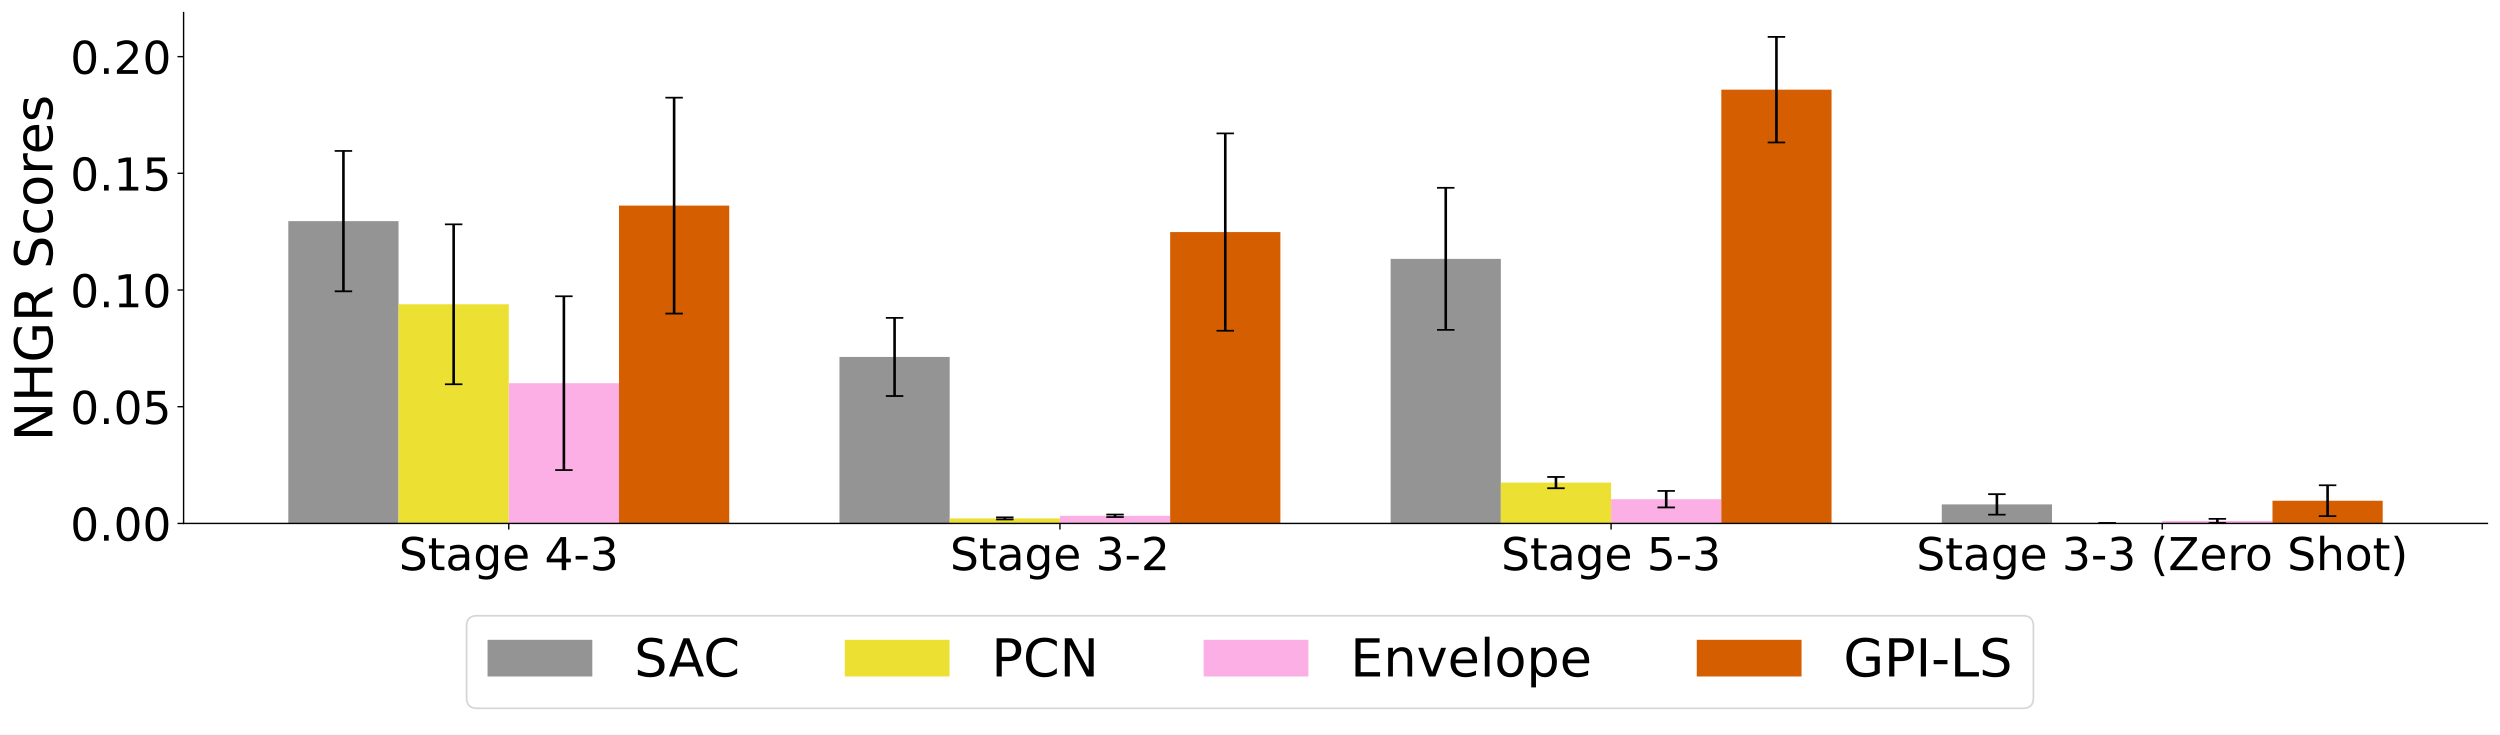
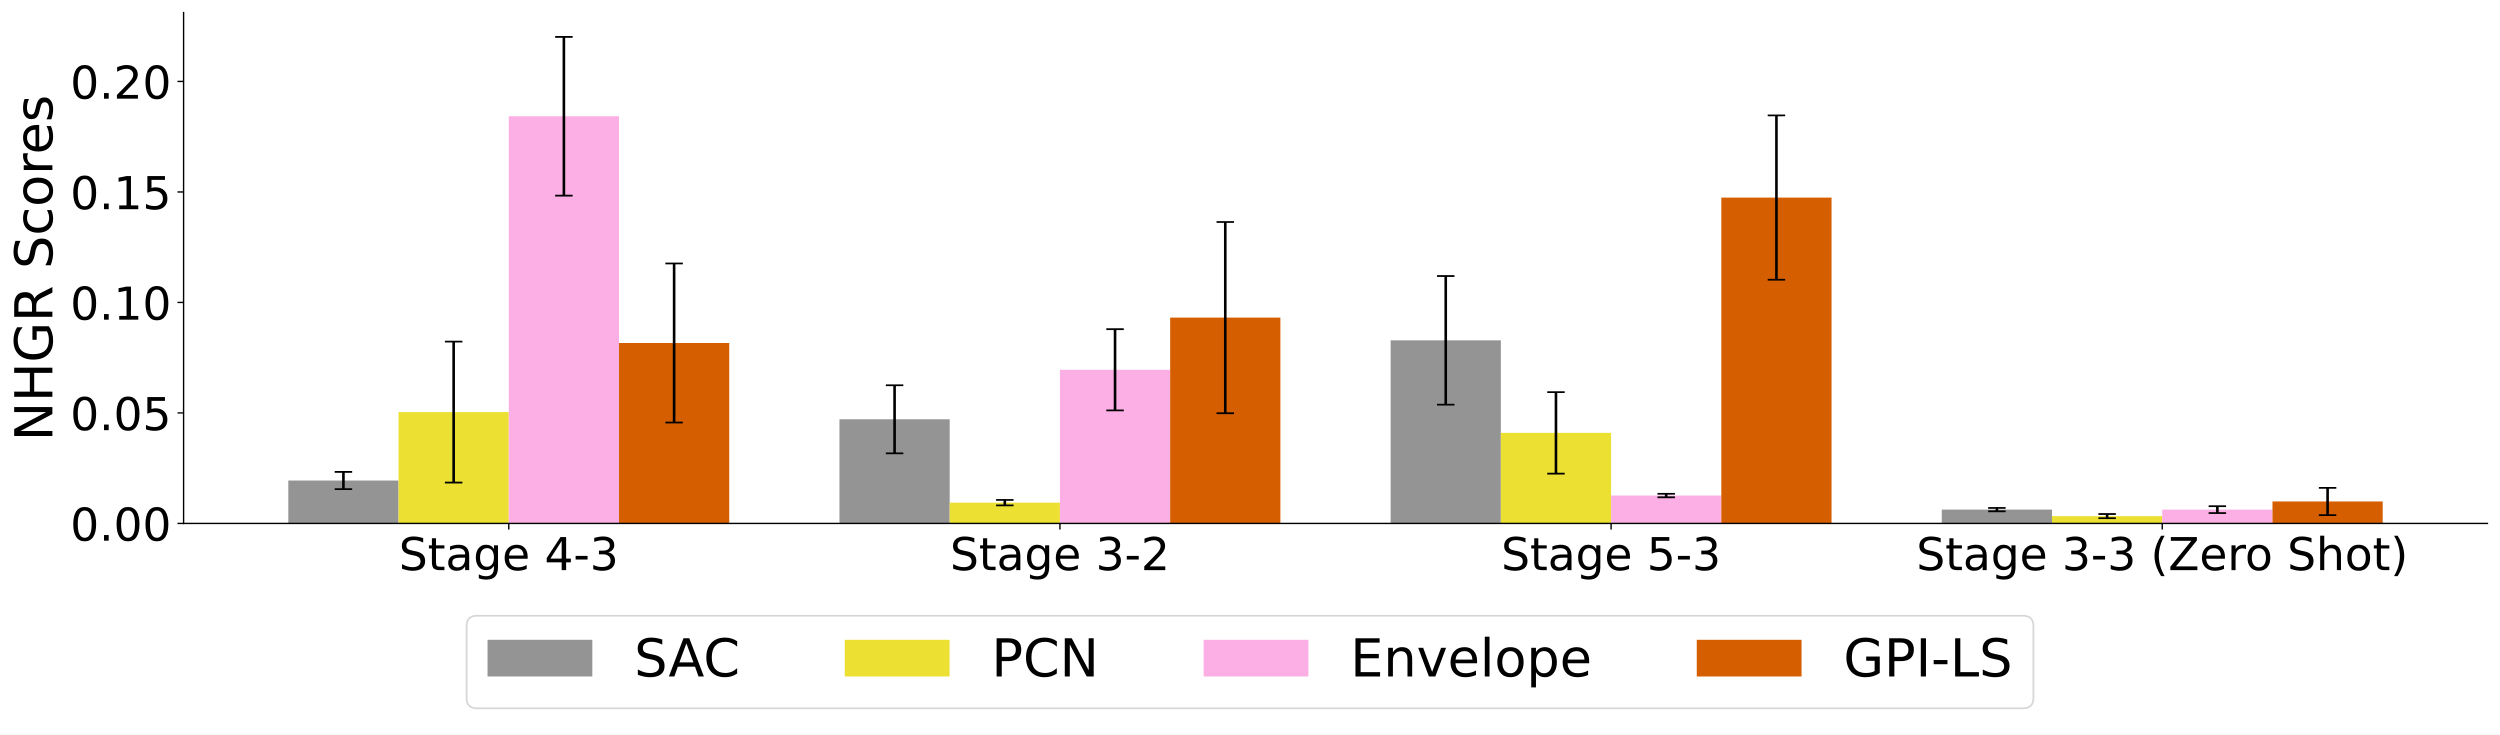
<svg xmlns="http://www.w3.org/2000/svg" xmlns:xlink="http://www.w3.org/1999/xlink" width="1431.525pt" height="420.6pt" viewBox="0 0 1431.525 420.6" version="1.1">
  <defs>
    <style type="text/css">*{stroke-linejoin: round; stroke-linecap: butt}</style>
  </defs>
  <g id="figure_1">
    <g id="patch_1">
      <path d="M 0 420.6  L 1431.525 420.6  L 1431.525 0  L 0 0  z " style="fill: #ffffff" />
    </g>
    <g id="axes_1">
      <g id="patch_2">
        <path d="M 105.125 299.72  L 1424.325 299.72  L 1424.325 7.2  L 105.125 7.2  z " style="fill: #ffffff" />
      </g>
      <g id="patch_3">
-         <path d="M 165.089 299.72  L 228.208 299.72  L 228.208 126.614  L 165.089 126.614  z " clip-path="url(#p5f7c6eed41)" style="fill: #949494" />
+         <path d="M 165.089 299.72  L 228.208 299.72  L 228.208 275.147  L 165.089 275.147  z " clip-path="url(#p929cc4955f)" style="fill: #949494" />
      </g>
      <g id="patch_4">
-         <path d="M 480.687 299.72  L 543.806 299.72  L 543.806 204.396  L 480.687 204.396  z " clip-path="url(#p5f7c6eed41)" style="fill: #949494" />
+         <path d="M 480.687 299.72  L 543.806 299.72  L 543.806 240.092  L 480.687 240.092  z " clip-path="url(#p929cc4955f)" style="fill: #949494" />
      </g>
      <g id="patch_5">
-         <path d="M 796.285 299.72  L 859.404 299.72  L 859.404 148.213  L 796.285 148.213  z " clip-path="url(#p5f7c6eed41)" style="fill: #949494" />
+         <path d="M 796.285 299.72  L 859.404 299.72  L 859.404 194.889  L 796.285 194.889  z " clip-path="url(#p929cc4955f)" style="fill: #949494" />
      </g>
      <g id="patch_6">
-         <path d="M 1111.883 299.72  L 1175.003 299.72  L 1175.003 288.837  L 1111.883 288.837  z " clip-path="url(#p5f7c6eed41)" style="fill: #949494" />
+         <path d="M 1111.883 299.72  L 1175.003 299.72  L 1175.003 291.812  L 1111.883 291.812  z " clip-path="url(#p929cc4955f)" style="fill: #949494" />
      </g>
      <g id="patch_7">
-         <path d="M 228.208 299.72  L 291.328 299.72  L 291.328 174.242  L 228.208 174.242  z " clip-path="url(#p5f7c6eed41)" style="fill: #ece133" />
+         <path d="M 228.208 299.72  L 291.328 299.72  L 291.328 235.969  L 228.208 235.969  z " clip-path="url(#p929cc4955f)" style="fill: #ece133" />
      </g>
      <g id="patch_8">
-         <path d="M 543.806 299.72  L 606.926 299.72  L 606.926 296.828  L 543.806 296.828  z " clip-path="url(#p5f7c6eed41)" style="fill: #ece133" />
+         <path d="M 543.806 299.72  L 606.926 299.72  L 606.926 287.831  L 543.806 287.831  z " clip-path="url(#p929cc4955f)" style="fill: #ece133" />
      </g>
      <g id="patch_9">
-         <path d="M 859.404 299.72  L 922.524 299.72  L 922.524 276.34  L 859.404 276.34  z " clip-path="url(#p5f7c6eed41)" style="fill: #ece133" />
+         <path d="M 859.404 299.72  L 922.524 299.72  L 922.524 247.875  L 859.404 247.875  z " clip-path="url(#p929cc4955f)" style="fill: #ece133" />
      </g>
      <g id="patch_10">
-         <path d="M 1175.003 299.72  L 1238.122 299.72  L 1238.122 299.56  L 1175.003 299.56  z " clip-path="url(#p5f7c6eed41)" style="fill: #ece133" />
+         <path d="M 1175.003 299.72  L 1238.122 299.72  L 1238.122 295.536  L 1175.003 295.536  z " clip-path="url(#p929cc4955f)" style="fill: #ece133" />
      </g>
      <g id="patch_11">
-         <path d="M 291.328 299.72  L 354.447 299.72  L 354.447 219.407  L 291.328 219.407  z " clip-path="url(#p5f7c6eed41)" style="fill: #fbafe4" />
+         <path d="M 291.328 299.72  L 354.447 299.72  L 354.447 66.573  L 291.328 66.573  z " clip-path="url(#p929cc4955f)" style="fill: #fbafe4" />
      </g>
      <g id="patch_12">
-         <path d="M 606.926 299.72  L 670.046 299.72  L 670.046 295.346  L 606.926 295.346  z " clip-path="url(#p5f7c6eed41)" style="fill: #fbafe4" />
+         <path d="M 606.926 299.72  L 670.046 299.72  L 670.046 211.734  L 606.926 211.734  z " clip-path="url(#p929cc4955f)" style="fill: #fbafe4" />
      </g>
      <g id="patch_13">
-         <path d="M 922.524 299.72  L 985.644 299.72  L 985.644 285.838  L 922.524 285.838  z " clip-path="url(#p5f7c6eed41)" style="fill: #fbafe4" />
+         <path d="M 922.524 299.72  L 985.644 299.72  L 985.644 283.76  L 922.524 283.76  z " clip-path="url(#p929cc4955f)" style="fill: #fbafe4" />
      </g>
      <g id="patch_14">
-         <path d="M 1238.122 299.72  L 1301.242 299.72  L 1301.242 298.276  L 1238.122 298.276  z " clip-path="url(#p5f7c6eed41)" style="fill: #fbafe4" />
+         <path d="M 1238.122 299.72  L 1301.242 299.72  L 1301.242 291.815  L 1238.122 291.815  z " clip-path="url(#p929cc4955f)" style="fill: #fbafe4" />
      </g>
      <g id="patch_15">
-         <path d="M 354.447 299.72  L 417.567 299.72  L 417.567 117.735  L 354.447 117.735  z " clip-path="url(#p5f7c6eed41)" style="fill: #d55e00" />
+         <path d="M 354.447 299.72  L 417.567 299.72  L 417.567 196.407  L 354.447 196.407  z " clip-path="url(#p929cc4955f)" style="fill: #d55e00" />
      </g>
      <g id="patch_16">
-         <path d="M 670.046 299.72  L 733.165 299.72  L 733.165 132.883  L 670.046 132.883  z " clip-path="url(#p5f7c6eed41)" style="fill: #d55e00" />
+         <path d="M 670.046 299.72  L 733.165 299.72  L 733.165 181.864  L 670.046 181.864  z " clip-path="url(#p929cc4955f)" style="fill: #d55e00" />
      </g>
      <g id="patch_17">
-         <path d="M 985.644 299.72  L 1048.763 299.72  L 1048.763 51.354  L 985.644 51.354  z " clip-path="url(#p5f7c6eed41)" style="fill: #d55e00" />
+         <path d="M 985.644 299.72  L 1048.763 299.72  L 1048.763 113.135  L 985.644 113.135  z " clip-path="url(#p929cc4955f)" style="fill: #d55e00" />
      </g>
      <g id="patch_18">
-         <path d="M 1301.242 299.72  L 1364.361 299.72  L 1364.361 286.709  L 1301.242 286.709  z " clip-path="url(#p5f7c6eed41)" style="fill: #d55e00" />
+         <path d="M 1301.242 299.72  L 1364.361 299.72  L 1364.361 287.154  L 1301.242 287.154  z " clip-path="url(#p929cc4955f)" style="fill: #d55e00" />
      </g>
      <g id="matplotlib.axis_1">
        <g id="xtick_1">
          <g id="line2d_1">
            <defs>
-               <path id="m9a6d6ac7e2" d="M 0 0  L 0 3.5  " style="stroke: #000000; stroke-width: 0.8" />
+               <path id="m0ec88de0f9" d="M 0 0  L 0 3.5  " style="stroke: #000000; stroke-width: 0.8" />
            </defs>
            <g>
-               <use xlink:href="#m9a6d6ac7e2" x="291.328" y="299.72" style="stroke: #000000; stroke-width: 0.8" />
+               <use xlink:href="#m0ec88de0f9" x="291.328" y="299.72" style="stroke: #000000; stroke-width: 0.8" />
            </g>
          </g>
          <g id="text_1">
            <g transform="translate(228.3957 326.4759) scale(0.26 -0.26)">
              <defs>
                <path id="DejaVuSans-53" d="M 3425 4513  L 3425 3897  Q 3066 4069 2747 4153  Q 2428 4238 2131 4238  Q 1616 4238 1336 4038  Q 1056 3838 1056 3469  Q 1056 3159 1242 3001  Q 1428 2844 1947 2747  L 2328 2669  Q 3034 2534 3370 2195  Q 3706 1856 3706 1288  Q 3706 609 3251 259  Q 2797 -91 1919 -91  Q 1588 -91 1214 -16  Q 841 59 441 206  L 441 856  Q 825 641 1194 531  Q 1563 422 1919 422  Q 2459 422 2753 634  Q 3047 847 3047 1241  Q 3047 1584 2836 1778  Q 2625 1972 2144 2069  L 1759 2144  Q 1053 2284 737 2584  Q 422 2884 422 3419  Q 422 4038 858 4394  Q 1294 4750 2059 4750  Q 2388 4750 2728 4690  Q 3069 4631 3425 4513  z " transform="scale(0.015625)" />
                <path id="DejaVuSans-74" d="M 1172 4494  L 1172 3500  L 2356 3500  L 2356 3053  L 1172 3053  L 1172 1153  Q 1172 725 1289 603  Q 1406 481 1766 481  L 2356 481  L 2356 0  L 1766 0  Q 1100 0 847 248  Q 594 497 594 1153  L 594 3053  L 172 3053  L 172 3500  L 594 3500  L 594 4494  L 1172 4494  z " transform="scale(0.015625)" />
                <path id="DejaVuSans-61" d="M 2194 1759  Q 1497 1759 1228 1600  Q 959 1441 959 1056  Q 959 750 1161 570  Q 1363 391 1709 391  Q 2188 391 2477 730  Q 2766 1069 2766 1631  L 2766 1759  L 2194 1759  z M 3341 1997  L 3341 0  L 2766 0  L 2766 531  Q 2569 213 2275 61  Q 1981 -91 1556 -91  Q 1019 -91 701 211  Q 384 513 384 1019  Q 384 1609 779 1909  Q 1175 2209 1959 2209  L 2766 2209  L 2766 2266  Q 2766 2663 2505 2880  Q 2244 3097 1772 3097  Q 1472 3097 1187 3025  Q 903 2953 641 2809  L 641 3341  Q 956 3463 1253 3523  Q 1550 3584 1831 3584  Q 2591 3584 2966 3190  Q 3341 2797 3341 1997  z " transform="scale(0.015625)" />
                <path id="DejaVuSans-67" d="M 2906 1791  Q 2906 2416 2648 2759  Q 2391 3103 1925 3103  Q 1463 3103 1205 2759  Q 947 2416 947 1791  Q 947 1169 1205 825  Q 1463 481 1925 481  Q 2391 481 2648 825  Q 2906 1169 2906 1791  z M 3481 434  Q 3481 -459 3084 -895  Q 2688 -1331 1869 -1331  Q 1566 -1331 1297 -1286  Q 1028 -1241 775 -1147  L 775 -588  Q 1028 -725 1275 -790  Q 1522 -856 1778 -856  Q 2344 -856 2625 -561  Q 2906 -266 2906 331  L 2906 616  Q 2728 306 2450 153  Q 2172 0 1784 0  Q 1141 0 747 490  Q 353 981 353 1791  Q 353 2603 747 3093  Q 1141 3584 1784 3584  Q 2172 3584 2450 3431  Q 2728 3278 2906 2969  L 2906 3500  L 3481 3500  L 3481 434  z " transform="scale(0.015625)" />
                <path id="DejaVuSans-65" d="M 3597 1894  L 3597 1613  L 953 1613  Q 991 1019 1311 708  Q 1631 397 2203 397  Q 2534 397 2845 478  Q 3156 559 3463 722  L 3463 178  Q 3153 47 2828 -22  Q 2503 -91 2169 -91  Q 1331 -91 842 396  Q 353 884 353 1716  Q 353 2575 817 3079  Q 1281 3584 2069 3584  Q 2775 3584 3186 3129  Q 3597 2675 3597 1894  z M 3022 2063  Q 3016 2534 2758 2815  Q 2500 3097 2075 3097  Q 1594 3097 1305 2825  Q 1016 2553 972 2059  L 3022 2063  z " transform="scale(0.015625)" />
                <path id="DejaVuSans-20" transform="scale(0.015625)" />
                <path id="DejaVuSans-34" d="M 2419 4116  L 825 1625  L 2419 1625  L 2419 4116  z M 2253 4666  L 3047 4666  L 3047 1625  L 3713 1625  L 3713 1100  L 3047 1100  L 3047 0  L 2419 0  L 2419 1100  L 313 1100  L 313 1709  L 2253 4666  z " transform="scale(0.015625)" />
                <path id="DejaVuSans-2d" d="M 313 2009  L 1997 2009  L 1997 1497  L 313 1497  L 313 2009  z " transform="scale(0.015625)" />
                <path id="DejaVuSans-33" d="M 2597 2516  Q 3050 2419 3304 2112  Q 3559 1806 3559 1356  Q 3559 666 3084 287  Q 2609 -91 1734 -91  Q 1441 -91 1130 -33  Q 819 25 488 141  L 488 750  Q 750 597 1062 519  Q 1375 441 1716 441  Q 2309 441 2620 675  Q 2931 909 2931 1356  Q 2931 1769 2642 2001  Q 2353 2234 1838 2234  L 1294 2234  L 1294 2753  L 1863 2753  Q 2328 2753 2575 2939  Q 2822 3125 2822 3475  Q 2822 3834 2567 4026  Q 2313 4219 1838 4219  Q 1578 4219 1281 4162  Q 984 4106 628 3988  L 628 4550  Q 988 4650 1302 4700  Q 1616 4750 1894 4750  Q 2613 4750 3031 4423  Q 3450 4097 3450 3541  Q 3450 3153 3228 2886  Q 3006 2619 2597 2516  z " transform="scale(0.015625)" />
              </defs>
              <use xlink:href="#DejaVuSans-53" />
              <use xlink:href="#DejaVuSans-74" x="63.477" />
              <use xlink:href="#DejaVuSans-61" x="102.686" />
              <use xlink:href="#DejaVuSans-67" x="163.965" />
              <use xlink:href="#DejaVuSans-65" x="227.441" />
              <use xlink:href="#DejaVuSans-20" x="288.965" />
              <use xlink:href="#DejaVuSans-34" x="320.752" />
              <use xlink:href="#DejaVuSans-2d" x="384.375" />
              <use xlink:href="#DejaVuSans-33" x="420.459" />
            </g>
          </g>
        </g>
        <g id="xtick_2">
          <g id="line2d_2">
            <g>
-               <use xlink:href="#m9a6d6ac7e2" x="606.926" y="299.72" style="stroke: #000000; stroke-width: 0.8" />
+               <use xlink:href="#m0ec88de0f9" x="606.926" y="299.72" style="stroke: #000000; stroke-width: 0.8" />
            </g>
          </g>
          <g id="text_2">
            <g transform="translate(543.9938 326.4759) scale(0.26 -0.26)">
              <defs>
                <path id="DejaVuSans-32" d="M 1228 531  L 3431 531  L 3431 0  L 469 0  L 469 531  Q 828 903 1448 1529  Q 2069 2156 2228 2338  Q 2531 2678 2651 2914  Q 2772 3150 2772 3378  Q 2772 3750 2511 3984  Q 2250 4219 1831 4219  Q 1534 4219 1204 4116  Q 875 4013 500 3803  L 500 4441  Q 881 4594 1212 4672  Q 1544 4750 1819 4750  Q 2544 4750 2975 4387  Q 3406 4025 3406 3419  Q 3406 3131 3298 2873  Q 3191 2616 2906 2266  Q 2828 2175 2409 1742  Q 1991 1309 1228 531  z " transform="scale(0.015625)" />
              </defs>
              <use xlink:href="#DejaVuSans-53" />
              <use xlink:href="#DejaVuSans-74" x="63.477" />
              <use xlink:href="#DejaVuSans-61" x="102.686" />
              <use xlink:href="#DejaVuSans-67" x="163.965" />
              <use xlink:href="#DejaVuSans-65" x="227.441" />
              <use xlink:href="#DejaVuSans-20" x="288.965" />
              <use xlink:href="#DejaVuSans-33" x="320.752" />
              <use xlink:href="#DejaVuSans-2d" x="384.375" />
              <use xlink:href="#DejaVuSans-32" x="420.459" />
            </g>
          </g>
        </g>
        <g id="xtick_3">
          <g id="line2d_3">
            <g>
-               <use xlink:href="#m9a6d6ac7e2" x="922.524" y="299.72" style="stroke: #000000; stroke-width: 0.8" />
+               <use xlink:href="#m0ec88de0f9" x="922.524" y="299.72" style="stroke: #000000; stroke-width: 0.8" />
            </g>
          </g>
          <g id="text_3">
            <g transform="translate(859.5919 326.4759) scale(0.26 -0.26)">
              <defs>
                <path id="DejaVuSans-35" d="M 691 4666  L 3169 4666  L 3169 4134  L 1269 4134  L 1269 2991  Q 1406 3038 1543 3061  Q 1681 3084 1819 3084  Q 2600 3084 3056 2656  Q 3513 2228 3513 1497  Q 3513 744 3044 326  Q 2575 -91 1722 -91  Q 1428 -91 1123 -41  Q 819 9 494 109  L 494 744  Q 775 591 1075 516  Q 1375 441 1709 441  Q 2250 441 2565 725  Q 2881 1009 2881 1497  Q 2881 1984 2565 2268  Q 2250 2553 1709 2553  Q 1456 2553 1204 2497  Q 953 2441 691 2322  L 691 4666  z " transform="scale(0.015625)" />
              </defs>
              <use xlink:href="#DejaVuSans-53" />
              <use xlink:href="#DejaVuSans-74" x="63.477" />
              <use xlink:href="#DejaVuSans-61" x="102.686" />
              <use xlink:href="#DejaVuSans-67" x="163.965" />
              <use xlink:href="#DejaVuSans-65" x="227.441" />
              <use xlink:href="#DejaVuSans-20" x="288.965" />
              <use xlink:href="#DejaVuSans-35" x="320.752" />
              <use xlink:href="#DejaVuSans-2d" x="384.375" />
              <use xlink:href="#DejaVuSans-33" x="420.459" />
            </g>
          </g>
        </g>
        <g id="xtick_4">
          <g id="line2d_4">
            <g>
-               <use xlink:href="#m9a6d6ac7e2" x="1238.122" y="299.72" style="stroke: #000000; stroke-width: 0.8" />
+               <use xlink:href="#m0ec88de0f9" x="1238.122" y="299.72" style="stroke: #000000; stroke-width: 0.8" />
            </g>
          </g>
          <g id="text_4">
            <g transform="translate(1097.33 326.4759) scale(0.26 -0.26)">
              <defs>
                <path id="DejaVuSans-28" d="M 1984 4856  Q 1566 4138 1362 3434  Q 1159 2731 1159 2009  Q 1159 1288 1364 580  Q 1569 -128 1984 -844  L 1484 -844  Q 1016 -109 783 600  Q 550 1309 550 2009  Q 550 2706 781 3412  Q 1013 4119 1484 4856  L 1984 4856  z " transform="scale(0.015625)" />
                <path id="DejaVuSans-5a" d="M 359 4666  L 4025 4666  L 4025 4184  L 1075 531  L 4097 531  L 4097 0  L 288 0  L 288 481  L 3238 4134  L 359 4134  L 359 4666  z " transform="scale(0.015625)" />
                <path id="DejaVuSans-72" d="M 2631 2963  Q 2534 3019 2420 3045  Q 2306 3072 2169 3072  Q 1681 3072 1420 2755  Q 1159 2438 1159 1844  L 1159 0  L 581 0  L 581 3500  L 1159 3500  L 1159 2956  Q 1341 3275 1631 3429  Q 1922 3584 2338 3584  Q 2397 3584 2469 3576  Q 2541 3569 2628 3553  L 2631 2963  z " transform="scale(0.015625)" />
                <path id="DejaVuSans-6f" d="M 1959 3097  Q 1497 3097 1228 2736  Q 959 2375 959 1747  Q 959 1119 1226 758  Q 1494 397 1959 397  Q 2419 397 2687 759  Q 2956 1122 2956 1747  Q 2956 2369 2687 2733  Q 2419 3097 1959 3097  z M 1959 3584  Q 2709 3584 3137 3096  Q 3566 2609 3566 1747  Q 3566 888 3137 398  Q 2709 -91 1959 -91  Q 1206 -91 779 398  Q 353 888 353 1747  Q 353 2609 779 3096  Q 1206 3584 1959 3584  z " transform="scale(0.015625)" />
                <path id="DejaVuSans-68" d="M 3513 2113  L 3513 0  L 2938 0  L 2938 2094  Q 2938 2591 2744 2837  Q 2550 3084 2163 3084  Q 1697 3084 1428 2787  Q 1159 2491 1159 1978  L 1159 0  L 581 0  L 581 4863  L 1159 4863  L 1159 2956  Q 1366 3272 1645 3428  Q 1925 3584 2291 3584  Q 2894 3584 3203 3211  Q 3513 2838 3513 2113  z " transform="scale(0.015625)" />
                <path id="DejaVuSans-29" d="M 513 4856  L 1013 4856  Q 1481 4119 1714 3412  Q 1947 2706 1947 2009  Q 1947 1309 1714 600  Q 1481 -109 1013 -844  L 513 -844  Q 928 -128 1133 580  Q 1338 1288 1338 2009  Q 1338 2731 1133 3434  Q 928 4138 513 4856  z " transform="scale(0.015625)" />
              </defs>
              <use xlink:href="#DejaVuSans-53" />
              <use xlink:href="#DejaVuSans-74" x="63.477" />
              <use xlink:href="#DejaVuSans-61" x="102.686" />
              <use xlink:href="#DejaVuSans-67" x="163.965" />
              <use xlink:href="#DejaVuSans-65" x="227.441" />
              <use xlink:href="#DejaVuSans-20" x="288.965" />
              <use xlink:href="#DejaVuSans-33" x="320.752" />
              <use xlink:href="#DejaVuSans-2d" x="384.375" />
              <use xlink:href="#DejaVuSans-33" x="420.459" />
              <use xlink:href="#DejaVuSans-20" x="484.082" />
              <use xlink:href="#DejaVuSans-28" x="515.869" />
              <use xlink:href="#DejaVuSans-5a" x="554.883" />
              <use xlink:href="#DejaVuSans-65" x="623.389" />
              <use xlink:href="#DejaVuSans-72" x="684.912" />
              <use xlink:href="#DejaVuSans-6f" x="723.775" />
              <use xlink:href="#DejaVuSans-20" x="784.957" />
              <use xlink:href="#DejaVuSans-53" x="816.744" />
              <use xlink:href="#DejaVuSans-68" x="880.221" />
              <use xlink:href="#DejaVuSans-6f" x="943.6" />
              <use xlink:href="#DejaVuSans-74" x="1004.781" />
              <use xlink:href="#DejaVuSans-29" x="1043.99" />
            </g>
          </g>
        </g>
      </g>
      <g id="matplotlib.axis_2">
        <g id="ytick_1">
          <g id="line2d_5">
            <defs>
-               <path id="me9403abe70" d="M 0 0  L -3.5 0  " style="stroke: #000000; stroke-width: 0.8" />
+               <path id="mb60df1a9ef" d="M 0 0  L -3.5 0  " style="stroke: #000000; stroke-width: 0.8" />
            </defs>
            <g>
-               <use xlink:href="#me9403abe70" x="105.125" y="299.72" style="stroke: #000000; stroke-width: 0.8" />
+               <use xlink:href="#mb60df1a9ef" x="105.125" y="299.72" style="stroke: #000000; stroke-width: 0.8" />
            </g>
          </g>
          <g id="text_5">
            <g transform="translate(40.23438 309.598) scale(0.26 -0.26)">
              <defs>
                <path id="DejaVuSans-30" d="M 2034 4250  Q 1547 4250 1301 3770  Q 1056 3291 1056 2328  Q 1056 1369 1301 889  Q 1547 409 2034 409  Q 2525 409 2770 889  Q 3016 1369 3016 2328  Q 3016 3291 2770 3770  Q 2525 4250 2034 4250  z M 2034 4750  Q 2819 4750 3233 4129  Q 3647 3509 3647 2328  Q 3647 1150 3233 529  Q 2819 -91 2034 -91  Q 1250 -91 836 529  Q 422 1150 422 2328  Q 422 3509 836 4129  Q 1250 4750 2034 4750  z " transform="scale(0.015625)" />
                <path id="DejaVuSans-2e" d="M 684 794  L 1344 794  L 1344 0  L 684 0  L 684 794  z " transform="scale(0.015625)" />
              </defs>
              <use xlink:href="#DejaVuSans-30" />
              <use xlink:href="#DejaVuSans-2e" x="63.623" />
              <use xlink:href="#DejaVuSans-30" x="95.41" />
              <use xlink:href="#DejaVuSans-30" x="159.033" />
            </g>
          </g>
        </g>
        <g id="ytick_2">
          <g id="line2d_6">
            <g>
-               <use xlink:href="#me9403abe70" x="105.125" y="232.894" style="stroke: #000000; stroke-width: 0.8" />
+               <use xlink:href="#mb60df1a9ef" x="105.125" y="236.449" style="stroke: #000000; stroke-width: 0.8" />
            </g>
          </g>
          <g id="text_6">
-             <g transform="translate(40.23438 242.7723) scale(0.26 -0.26)">
+             <g transform="translate(40.23438 246.3274) scale(0.26 -0.26)">
              <use xlink:href="#DejaVuSans-30" />
              <use xlink:href="#DejaVuSans-2e" x="63.623" />
              <use xlink:href="#DejaVuSans-30" x="95.41" />
              <use xlink:href="#DejaVuSans-35" x="159.033" />
            </g>
          </g>
        </g>
        <g id="ytick_3">
          <g id="line2d_7">
            <g>
-               <use xlink:href="#me9403abe70" x="105.125" y="166.069" style="stroke: #000000; stroke-width: 0.8" />
+               <use xlink:href="#mb60df1a9ef" x="105.125" y="173.179" style="stroke: #000000; stroke-width: 0.8" />
            </g>
          </g>
          <g id="text_7">
-             <g transform="translate(40.23438 175.9465) scale(0.26 -0.26)">
+             <g transform="translate(40.23438 183.0569) scale(0.26 -0.26)">
              <defs>
                <path id="DejaVuSans-31" d="M 794 531  L 1825 531  L 1825 4091  L 703 3866  L 703 4441  L 1819 4666  L 2450 4666  L 2450 531  L 3481 531  L 3481 0  L 794 0  L 794 531  z " transform="scale(0.015625)" />
              </defs>
              <use xlink:href="#DejaVuSans-30" />
              <use xlink:href="#DejaVuSans-2e" x="63.623" />
              <use xlink:href="#DejaVuSans-31" x="95.41" />
              <use xlink:href="#DejaVuSans-30" x="159.033" />
            </g>
          </g>
        </g>
        <g id="ytick_4">
          <g id="line2d_8">
            <g>
-               <use xlink:href="#me9403abe70" x="105.125" y="99.243" style="stroke: #000000; stroke-width: 0.8" />
+               <use xlink:href="#mb60df1a9ef" x="105.125" y="109.908" style="stroke: #000000; stroke-width: 0.8" />
            </g>
          </g>
          <g id="text_8">
-             <g transform="translate(40.23438 109.1208) scale(0.26 -0.26)">
+             <g transform="translate(40.23438 119.7864) scale(0.26 -0.26)">
              <use xlink:href="#DejaVuSans-30" />
              <use xlink:href="#DejaVuSans-2e" x="63.623" />
              <use xlink:href="#DejaVuSans-31" x="95.41" />
              <use xlink:href="#DejaVuSans-35" x="159.033" />
            </g>
          </g>
        </g>
        <g id="ytick_5">
          <g id="line2d_9">
            <g>
-               <use xlink:href="#me9403abe70" x="105.125" y="32.417" style="stroke: #000000; stroke-width: 0.8" />
+               <use xlink:href="#mb60df1a9ef" x="105.125" y="46.638" style="stroke: #000000; stroke-width: 0.8" />
            </g>
          </g>
          <g id="text_9">
-             <g transform="translate(40.23438 42.29511) scale(0.26 -0.26)">
+             <g transform="translate(40.23438 56.51585) scale(0.26 -0.26)">
              <use xlink:href="#DejaVuSans-30" />
              <use xlink:href="#DejaVuSans-2e" x="63.623" />
              <use xlink:href="#DejaVuSans-32" x="95.41" />
              <use xlink:href="#DejaVuSans-30" x="159.033" />
            </g>
          </g>
        </g>
        <g id="text_10">
          <g transform="translate(29.99531 252.5959) rotate(-90) scale(0.3 -0.3)">
            <defs>
              <path id="DejaVuSans-4e" d="M 628 4666  L 1478 4666  L 3547 763  L 3547 4666  L 4159 4666  L 4159 0  L 3309 0  L 1241 3903  L 1241 0  L 628 0  L 628 4666  z " transform="scale(0.015625)" />
              <path id="DejaVuSans-48" d="M 628 4666  L 1259 4666  L 1259 2753  L 3553 2753  L 3553 4666  L 4184 4666  L 4184 0  L 3553 0  L 3553 2222  L 1259 2222  L 1259 0  L 628 0  L 628 4666  z " transform="scale(0.015625)" />
              <path id="DejaVuSans-47" d="M 3809 666  L 3809 1919  L 2778 1919  L 2778 2438  L 4434 2438  L 4434 434  Q 4069 175 3628 42  Q 3188 -91 2688 -91  Q 1594 -91 976 548  Q 359 1188 359 2328  Q 359 3472 976 4111  Q 1594 4750 2688 4750  Q 3144 4750 3555 4637  Q 3966 4525 4313 4306  L 4313 3634  Q 3963 3931 3569 4081  Q 3175 4231 2741 4231  Q 1884 4231 1454 3753  Q 1025 3275 1025 2328  Q 1025 1384 1454 906  Q 1884 428 2741 428  Q 3075 428 3337 486  Q 3600 544 3809 666  z " transform="scale(0.015625)" />
              <path id="DejaVuSans-52" d="M 2841 2188  Q 3044 2119 3236 1894  Q 3428 1669 3622 1275  L 4263 0  L 3584 0  L 2988 1197  Q 2756 1666 2539 1819  Q 2322 1972 1947 1972  L 1259 1972  L 1259 0  L 628 0  L 628 4666  L 2053 4666  Q 2853 4666 3247 4331  Q 3641 3997 3641 3322  Q 3641 2881 3436 2590  Q 3231 2300 2841 2188  z M 1259 4147  L 1259 2491  L 2053 2491  Q 2509 2491 2742 2702  Q 2975 2913 2975 3322  Q 2975 3731 2742 3939  Q 2509 4147 2053 4147  L 1259 4147  z " transform="scale(0.015625)" />
              <path id="DejaVuSans-63" d="M 3122 3366  L 3122 2828  Q 2878 2963 2633 3030  Q 2388 3097 2138 3097  Q 1578 3097 1268 2742  Q 959 2388 959 1747  Q 959 1106 1268 751  Q 1578 397 2138 397  Q 2388 397 2633 464  Q 2878 531 3122 666  L 3122 134  Q 2881 22 2623 -34  Q 2366 -91 2075 -91  Q 1284 -91 818 406  Q 353 903 353 1747  Q 353 2603 823 3093  Q 1294 3584 2113 3584  Q 2378 3584 2631 3529  Q 2884 3475 3122 3366  z " transform="scale(0.015625)" />
              <path id="DejaVuSans-73" d="M 2834 3397  L 2834 2853  Q 2591 2978 2328 3040  Q 2066 3103 1784 3103  Q 1356 3103 1142 2972  Q 928 2841 928 2578  Q 928 2378 1081 2264  Q 1234 2150 1697 2047  L 1894 2003  Q 2506 1872 2764 1633  Q 3022 1394 3022 966  Q 3022 478 2636 193  Q 2250 -91 1575 -91  Q 1294 -91 989 -36  Q 684 19 347 128  L 347 722  Q 666 556 975 473  Q 1284 391 1588 391  Q 1994 391 2212 530  Q 2431 669 2431 922  Q 2431 1156 2273 1281  Q 2116 1406 1581 1522  L 1381 1569  Q 847 1681 609 1914  Q 372 2147 372 2553  Q 372 3047 722 3315  Q 1072 3584 1716 3584  Q 2034 3584 2315 3537  Q 2597 3491 2834 3397  z " transform="scale(0.015625)" />
            </defs>
            <use xlink:href="#DejaVuSans-4e" />
            <use xlink:href="#DejaVuSans-48" x="74.805" />
            <use xlink:href="#DejaVuSans-47" x="150" />
            <use xlink:href="#DejaVuSans-52" x="227.49" />
            <use xlink:href="#DejaVuSans-20" x="296.973" />
            <use xlink:href="#DejaVuSans-53" x="328.76" />
            <use xlink:href="#DejaVuSans-63" x="392.236" />
            <use xlink:href="#DejaVuSans-6f" x="447.217" />
            <use xlink:href="#DejaVuSans-72" x="508.398" />
            <use xlink:href="#DejaVuSans-65" x="547.262" />
            <use xlink:href="#DejaVuSans-73" x="608.785" />
          </g>
        </g>
      </g>
      <g id="LineCollection_1">
-         <path d="M 196.648 166.805  L 196.648 86.423  " clip-path="url(#p5f7c6eed41)" style="fill: none; stroke: #000000; stroke-width: 1.5" />
-         <path d="M 512.247 226.771  L 512.247 182.021  " clip-path="url(#p5f7c6eed41)" style="fill: none; stroke: #000000; stroke-width: 1.5" />
-         <path d="M 827.845 188.876  L 827.845 107.549  " clip-path="url(#p5f7c6eed41)" style="fill: none; stroke: #000000; stroke-width: 1.5" />
-         <path d="M 1143.443 294.713  L 1143.443 282.962  " clip-path="url(#p5f7c6eed41)" style="fill: none; stroke: #000000; stroke-width: 1.5" />
+         <path d="M 196.648 280.081  L 196.648 270.214  " clip-path="url(#p929cc4955f)" style="fill: none; stroke: #000000; stroke-width: 1.5" />
+         <path d="M 512.247 259.569  L 512.247 220.614  " clip-path="url(#p929cc4955f)" style="fill: none; stroke: #000000; stroke-width: 1.5" />
+         <path d="M 827.845 231.714  L 827.845 158.063  " clip-path="url(#p929cc4955f)" style="fill: none; stroke: #000000; stroke-width: 1.5" />
+         <path d="M 1143.443 292.773  L 1143.443 290.85  " clip-path="url(#p929cc4955f)" style="fill: none; stroke: #000000; stroke-width: 1.5" />
      </g>
      <g id="line2d_10">
        <defs>
-           <path id="m6a5b21fcf9" d="M 5 0  L -5 -0  " style="stroke: #000000" />
+           <path id="m7caa1f985c" d="M 5 0  L -5 -0  " style="stroke: #000000" />
        </defs>
-         <g clip-path="url(#p5f7c6eed41)">
-           <use xlink:href="#m6a5b21fcf9" x="196.648" y="166.805" style="stroke: #000000" />
-           <use xlink:href="#m6a5b21fcf9" x="512.247" y="226.771" style="stroke: #000000" />
-           <use xlink:href="#m6a5b21fcf9" x="827.845" y="188.876" style="stroke: #000000" />
-           <use xlink:href="#m6a5b21fcf9" x="1143.443" y="294.713" style="stroke: #000000" />
+         <g clip-path="url(#p929cc4955f)">
+           <use xlink:href="#m7caa1f985c" x="196.648" y="280.081" style="stroke: #000000" />
+           <use xlink:href="#m7caa1f985c" x="512.247" y="259.569" style="stroke: #000000" />
+           <use xlink:href="#m7caa1f985c" x="827.845" y="231.714" style="stroke: #000000" />
+           <use xlink:href="#m7caa1f985c" x="1143.443" y="292.773" style="stroke: #000000" />
        </g>
      </g>
      <g id="line2d_11">
-         <g clip-path="url(#p5f7c6eed41)">
-           <use xlink:href="#m6a5b21fcf9" x="196.648" y="86.423" style="stroke: #000000" />
-           <use xlink:href="#m6a5b21fcf9" x="512.247" y="182.021" style="stroke: #000000" />
-           <use xlink:href="#m6a5b21fcf9" x="827.845" y="107.549" style="stroke: #000000" />
-           <use xlink:href="#m6a5b21fcf9" x="1143.443" y="282.962" style="stroke: #000000" />
+         <g clip-path="url(#p929cc4955f)">
+           <use xlink:href="#m7caa1f985c" x="196.648" y="270.214" style="stroke: #000000" />
+           <use xlink:href="#m7caa1f985c" x="512.247" y="220.614" style="stroke: #000000" />
+           <use xlink:href="#m7caa1f985c" x="827.845" y="158.063" style="stroke: #000000" />
+           <use xlink:href="#m7caa1f985c" x="1143.443" y="290.85" style="stroke: #000000" />
        </g>
      </g>
      <g id="LineCollection_2">
-         <path d="M 259.768 220.043  L 259.768 128.441  " clip-path="url(#p5f7c6eed41)" style="fill: none; stroke: #000000; stroke-width: 1.5" />
-         <path d="M 575.366 297.429  L 575.366 296.227  " clip-path="url(#p5f7c6eed41)" style="fill: none; stroke: #000000; stroke-width: 1.5" />
-         <path d="M 890.964 279.567  L 890.964 273.113  " clip-path="url(#p5f7c6eed41)" style="fill: none; stroke: #000000; stroke-width: 1.5" />
-         <path d="M 1206.562 299.651  L 1206.562 299.47  " clip-path="url(#p5f7c6eed41)" style="fill: none; stroke: #000000; stroke-width: 1.5" />
+         <path d="M 259.768 276.327  L 259.768 195.611  " clip-path="url(#p929cc4955f)" style="fill: none; stroke: #000000; stroke-width: 1.5" />
+         <path d="M 575.366 289.392  L 575.366 286.269  " clip-path="url(#p929cc4955f)" style="fill: none; stroke: #000000; stroke-width: 1.5" />
+         <path d="M 890.964 271.205  L 890.964 224.545  " clip-path="url(#p929cc4955f)" style="fill: none; stroke: #000000; stroke-width: 1.5" />
+         <path d="M 1206.562 296.733  L 1206.562 294.339  " clip-path="url(#p929cc4955f)" style="fill: none; stroke: #000000; stroke-width: 1.5" />
      </g>
      <g id="line2d_12">
-         <g clip-path="url(#p5f7c6eed41)">
-           <use xlink:href="#m6a5b21fcf9" x="259.768" y="220.043" style="stroke: #000000" />
-           <use xlink:href="#m6a5b21fcf9" x="575.366" y="297.429" style="stroke: #000000" />
-           <use xlink:href="#m6a5b21fcf9" x="890.964" y="279.567" style="stroke: #000000" />
-           <use xlink:href="#m6a5b21fcf9" x="1206.562" y="299.651" style="stroke: #000000" />
+         <g clip-path="url(#p929cc4955f)">
+           <use xlink:href="#m7caa1f985c" x="259.768" y="276.327" style="stroke: #000000" />
+           <use xlink:href="#m7caa1f985c" x="575.366" y="289.392" style="stroke: #000000" />
+           <use xlink:href="#m7caa1f985c" x="890.964" y="271.205" style="stroke: #000000" />
+           <use xlink:href="#m7caa1f985c" x="1206.562" y="296.733" style="stroke: #000000" />
        </g>
      </g>
      <g id="line2d_13">
-         <g clip-path="url(#p5f7c6eed41)">
-           <use xlink:href="#m6a5b21fcf9" x="259.768" y="128.441" style="stroke: #000000" />
-           <use xlink:href="#m6a5b21fcf9" x="575.366" y="296.227" style="stroke: #000000" />
-           <use xlink:href="#m6a5b21fcf9" x="890.964" y="273.113" style="stroke: #000000" />
-           <use xlink:href="#m6a5b21fcf9" x="1206.562" y="299.47" style="stroke: #000000" />
+         <g clip-path="url(#p929cc4955f)">
+           <use xlink:href="#m7caa1f985c" x="259.768" y="195.611" style="stroke: #000000" />
+           <use xlink:href="#m7caa1f985c" x="575.366" y="286.269" style="stroke: #000000" />
+           <use xlink:href="#m7caa1f985c" x="890.964" y="224.545" style="stroke: #000000" />
+           <use xlink:href="#m7caa1f985c" x="1206.562" y="294.339" style="stroke: #000000" />
        </g>
      </g>
      <g id="LineCollection_3">
-         <path d="M 322.888 269.16  L 322.888 169.654  " clip-path="url(#p5f7c6eed41)" style="fill: none; stroke: #000000; stroke-width: 1.5" />
-         <path d="M 638.486 296.073  L 638.486 294.62  " clip-path="url(#p5f7c6eed41)" style="fill: none; stroke: #000000; stroke-width: 1.5" />
-         <path d="M 954.084 290.557  L 954.084 281.119  " clip-path="url(#p5f7c6eed41)" style="fill: none; stroke: #000000; stroke-width: 1.5" />
-         <path d="M 1269.682 299.438  L 1269.682 297.115  " clip-path="url(#p5f7c6eed41)" style="fill: none; stroke: #000000; stroke-width: 1.5" />
+         <path d="M 322.888 112.017  L 322.888 21.13  " clip-path="url(#p929cc4955f)" style="fill: none; stroke: #000000; stroke-width: 1.5" />
+         <path d="M 638.486 234.986  L 638.486 188.482  " clip-path="url(#p929cc4955f)" style="fill: none; stroke: #000000; stroke-width: 1.5" />
+         <path d="M 954.084 284.759  L 954.084 282.762  " clip-path="url(#p929cc4955f)" style="fill: none; stroke: #000000; stroke-width: 1.5" />
+         <path d="M 1269.682 293.782  L 1269.682 289.848  " clip-path="url(#p929cc4955f)" style="fill: none; stroke: #000000; stroke-width: 1.5" />
      </g>
      <g id="line2d_14">
-         <g clip-path="url(#p5f7c6eed41)">
-           <use xlink:href="#m6a5b21fcf9" x="322.888" y="269.16" style="stroke: #000000" />
-           <use xlink:href="#m6a5b21fcf9" x="638.486" y="296.073" style="stroke: #000000" />
-           <use xlink:href="#m6a5b21fcf9" x="954.084" y="290.557" style="stroke: #000000" />
-           <use xlink:href="#m6a5b21fcf9" x="1269.682" y="299.438" style="stroke: #000000" />
+         <g clip-path="url(#p929cc4955f)">
+           <use xlink:href="#m7caa1f985c" x="322.888" y="112.017" style="stroke: #000000" />
+           <use xlink:href="#m7caa1f985c" x="638.486" y="234.986" style="stroke: #000000" />
+           <use xlink:href="#m7caa1f985c" x="954.084" y="284.759" style="stroke: #000000" />
+           <use xlink:href="#m7caa1f985c" x="1269.682" y="293.782" style="stroke: #000000" />
        </g>
      </g>
      <g id="line2d_15">
-         <g clip-path="url(#p5f7c6eed41)">
-           <use xlink:href="#m6a5b21fcf9" x="322.888" y="169.654" style="stroke: #000000" />
-           <use xlink:href="#m6a5b21fcf9" x="638.486" y="294.62" style="stroke: #000000" />
-           <use xlink:href="#m6a5b21fcf9" x="954.084" y="281.119" style="stroke: #000000" />
-           <use xlink:href="#m6a5b21fcf9" x="1269.682" y="297.115" style="stroke: #000000" />
+         <g clip-path="url(#p929cc4955f)">
+           <use xlink:href="#m7caa1f985c" x="322.888" y="21.13" style="stroke: #000000" />
+           <use xlink:href="#m7caa1f985c" x="638.486" y="188.482" style="stroke: #000000" />
+           <use xlink:href="#m7caa1f985c" x="954.084" y="282.762" style="stroke: #000000" />
+           <use xlink:href="#m7caa1f985c" x="1269.682" y="289.848" style="stroke: #000000" />
        </g>
      </g>
      <g id="LineCollection_4">
-         <path d="M 386.007 179.549  L 386.007 55.921  " clip-path="url(#p5f7c6eed41)" style="fill: none; stroke: #000000; stroke-width: 1.5" />
-         <path d="M 701.605 189.38  L 701.605 76.387  " clip-path="url(#p5f7c6eed41)" style="fill: none; stroke: #000000; stroke-width: 1.5" />
-         <path d="M 1017.203 81.578  L 1017.203 21.13  " clip-path="url(#p5f7c6eed41)" style="fill: none; stroke: #000000; stroke-width: 1.5" />
-         <path d="M 1332.802 295.557  L 1332.802 277.86  " clip-path="url(#p5f7c6eed41)" style="fill: none; stroke: #000000; stroke-width: 1.5" />
+         <path d="M 386.007 241.954  L 386.007 150.86  " clip-path="url(#p929cc4955f)" style="fill: none; stroke: #000000; stroke-width: 1.5" />
+         <path d="M 701.605 236.617  L 701.605 127.11  " clip-path="url(#p929cc4955f)" style="fill: none; stroke: #000000; stroke-width: 1.5" />
+         <path d="M 1017.203 160.179  L 1017.203 66.09  " clip-path="url(#p929cc4955f)" style="fill: none; stroke: #000000; stroke-width: 1.5" />
+         <path d="M 1332.802 294.956  L 1332.802 279.353  " clip-path="url(#p929cc4955f)" style="fill: none; stroke: #000000; stroke-width: 1.5" />
      </g>
      <g id="line2d_16">
-         <g clip-path="url(#p5f7c6eed41)">
-           <use xlink:href="#m6a5b21fcf9" x="386.007" y="179.549" style="stroke: #000000" />
-           <use xlink:href="#m6a5b21fcf9" x="701.605" y="189.38" style="stroke: #000000" />
-           <use xlink:href="#m6a5b21fcf9" x="1017.203" y="81.578" style="stroke: #000000" />
-           <use xlink:href="#m6a5b21fcf9" x="1332.802" y="295.557" style="stroke: #000000" />
+         <g clip-path="url(#p929cc4955f)">
+           <use xlink:href="#m7caa1f985c" x="386.007" y="241.954" style="stroke: #000000" />
+           <use xlink:href="#m7caa1f985c" x="701.605" y="236.617" style="stroke: #000000" />
+           <use xlink:href="#m7caa1f985c" x="1017.203" y="160.179" style="stroke: #000000" />
+           <use xlink:href="#m7caa1f985c" x="1332.802" y="294.956" style="stroke: #000000" />
        </g>
      </g>
      <g id="line2d_17">
-         <g clip-path="url(#p5f7c6eed41)">
-           <use xlink:href="#m6a5b21fcf9" x="386.007" y="55.921" style="stroke: #000000" />
-           <use xlink:href="#m6a5b21fcf9" x="701.605" y="76.387" style="stroke: #000000" />
-           <use xlink:href="#m6a5b21fcf9" x="1017.203" y="21.13" style="stroke: #000000" />
-           <use xlink:href="#m6a5b21fcf9" x="1332.802" y="277.86" style="stroke: #000000" />
+         <g clip-path="url(#p929cc4955f)">
+           <use xlink:href="#m7caa1f985c" x="386.007" y="150.86" style="stroke: #000000" />
+           <use xlink:href="#m7caa1f985c" x="701.605" y="127.11" style="stroke: #000000" />
+           <use xlink:href="#m7caa1f985c" x="1017.203" y="66.09" style="stroke: #000000" />
+           <use xlink:href="#m7caa1f985c" x="1332.802" y="279.353" style="stroke: #000000" />
        </g>
      </g>
      <g id="patch_19">
        <path d="M 105.125 299.72  L 105.125 7.2  " style="fill: none; stroke: #000000; stroke-width: 0.8; stroke-linejoin: miter; stroke-linecap: square" />
      </g>
      <g id="patch_20">
        <path d="M 105.125 299.72  L 1424.325 299.72  " style="fill: none; stroke: #000000; stroke-width: 0.8; stroke-linejoin: miter; stroke-linecap: square" />
      </g>
    </g>
    <g id="legend_1">
      <g id="patch_21">
        <path d="M 273.171 405.6  L 1158.354 405.6  Q 1164.354 405.6 1164.354 399.6  L 1164.354 358.566  Q 1164.354 352.566 1158.354 352.566  L 273.171 352.566  Q 267.171 352.566 267.171 358.566  L 267.171 399.6  Q 267.171 405.6 273.171 405.6  z " style="fill: #ffffff; opacity: 0.8; stroke: #cccccc; stroke-linejoin: miter" />
      </g>
      <g id="patch_22">
        <path d="M 279.171 387.361  L 339.171 387.361  L 339.171 366.361  L 279.171 366.361  z " style="fill: #949494" />
      </g>
      <g id="text_11">
        <g transform="translate(363.1711 387.3609) scale(0.3 -0.3)">
          <defs>
            <path id="DejaVuSans-41" d="M 2188 4044  L 1331 1722  L 3047 1722  L 2188 4044  z M 1831 4666  L 2547 4666  L 4325 0  L 3669 0  L 3244 1197  L 1141 1197  L 716 0  L 50 0  L 1831 4666  z " transform="scale(0.015625)" />
            <path id="DejaVuSans-43" d="M 4122 4306  L 4122 3641  Q 3803 3938 3442 4084  Q 3081 4231 2675 4231  Q 1875 4231 1450 3742  Q 1025 3253 1025 2328  Q 1025 1406 1450 917  Q 1875 428 2675 428  Q 3081 428 3442 575  Q 3803 722 4122 1019  L 4122 359  Q 3791 134 3420 21  Q 3050 -91 2638 -91  Q 1578 -91 968 557  Q 359 1206 359 2328  Q 359 3453 968 4101  Q 1578 4750 2638 4750  Q 3056 4750 3426 4639  Q 3797 4528 4122 4306  z " transform="scale(0.015625)" />
          </defs>
          <use xlink:href="#DejaVuSans-53" />
          <use xlink:href="#DejaVuSans-41" x="65.352" />
          <use xlink:href="#DejaVuSans-43" x="132.01" />
        </g>
      </g>
      <g id="patch_23">
        <path d="M 483.724 387.361  L 543.724 387.361  L 543.724 366.361  L 483.724 366.361  z " style="fill: #ece133" />
      </g>
      <g id="text_12">
        <g transform="translate(567.7242 387.3609) scale(0.3 -0.3)">
          <defs>
            <path id="DejaVuSans-50" d="M 1259 4147  L 1259 2394  L 2053 2394  Q 2494 2394 2734 2622  Q 2975 2850 2975 3272  Q 2975 3691 2734 3919  Q 2494 4147 2053 4147  L 1259 4147  z M 628 4666  L 2053 4666  Q 2838 4666 3239 4311  Q 3641 3956 3641 3272  Q 3641 2581 3239 2228  Q 2838 1875 2053 1875  L 1259 1875  L 1259 0  L 628 0  L 628 4666  z " transform="scale(0.015625)" />
          </defs>
          <use xlink:href="#DejaVuSans-50" />
          <use xlink:href="#DejaVuSans-43" x="60.303" />
          <use xlink:href="#DejaVuSans-4e" x="130.127" />
        </g>
      </g>
      <g id="patch_24">
        <path d="M 689.205 387.361  L 749.205 387.361  L 749.205 366.361  L 689.205 366.361  z " style="fill: #fbafe4" />
      </g>
      <g id="text_13">
        <g transform="translate(773.2055 387.3609) scale(0.3 -0.3)">
          <defs>
            <path id="DejaVuSans-45" d="M 628 4666  L 3578 4666  L 3578 4134  L 1259 4134  L 1259 2753  L 3481 2753  L 3481 2222  L 1259 2222  L 1259 531  L 3634 531  L 3634 0  L 628 0  L 628 4666  z " transform="scale(0.015625)" />
            <path id="DejaVuSans-6e" d="M 3513 2113  L 3513 0  L 2938 0  L 2938 2094  Q 2938 2591 2744 2837  Q 2550 3084 2163 3084  Q 1697 3084 1428 2787  Q 1159 2491 1159 1978  L 1159 0  L 581 0  L 581 3500  L 1159 3500  L 1159 2956  Q 1366 3272 1645 3428  Q 1925 3584 2291 3584  Q 2894 3584 3203 3211  Q 3513 2838 3513 2113  z " transform="scale(0.015625)" />
            <path id="DejaVuSans-76" d="M 191 3500  L 800 3500  L 1894 563  L 2988 3500  L 3597 3500  L 2284 0  L 1503 0  L 191 3500  z " transform="scale(0.015625)" />
            <path id="DejaVuSans-6c" d="M 603 4863  L 1178 4863  L 1178 0  L 603 0  L 603 4863  z " transform="scale(0.015625)" />
            <path id="DejaVuSans-70" d="M 1159 525  L 1159 -1331  L 581 -1331  L 581 3500  L 1159 3500  L 1159 2969  Q 1341 3281 1617 3432  Q 1894 3584 2278 3584  Q 2916 3584 3314 3078  Q 3713 2572 3713 1747  Q 3713 922 3314 415  Q 2916 -91 2278 -91  Q 1894 -91 1617 61  Q 1341 213 1159 525  z M 3116 1747  Q 3116 2381 2855 2742  Q 2594 3103 2138 3103  Q 1681 3103 1420 2742  Q 1159 2381 1159 1747  Q 1159 1113 1420 752  Q 1681 391 2138 391  Q 2594 391 2855 752  Q 3116 1113 3116 1747  z " transform="scale(0.015625)" />
          </defs>
          <use xlink:href="#DejaVuSans-45" />
          <use xlink:href="#DejaVuSans-6e" x="63.184" />
          <use xlink:href="#DejaVuSans-76" x="126.562" />
          <use xlink:href="#DejaVuSans-65" x="185.742" />
          <use xlink:href="#DejaVuSans-6c" x="247.266" />
          <use xlink:href="#DejaVuSans-6f" x="275.049" />
          <use xlink:href="#DejaVuSans-70" x="336.23" />
          <use xlink:href="#DejaVuSans-65" x="399.707" />
        </g>
      </g>
      <g id="patch_25">
        <path d="M 971.585 387.361  L 1031.585 387.361  L 1031.585 366.361  L 971.585 366.361  z " style="fill: #d55e00" />
      </g>
      <g id="text_14">
        <g transform="translate(1055.585 387.3609) scale(0.3 -0.3)">
          <defs>
            <path id="DejaVuSans-49" d="M 628 4666  L 1259 4666  L 1259 0  L 628 0  L 628 4666  z " transform="scale(0.015625)" />
            <path id="DejaVuSans-4c" d="M 628 4666  L 1259 4666  L 1259 531  L 3531 531  L 3531 0  L 628 0  L 628 4666  z " transform="scale(0.015625)" />
          </defs>
          <use xlink:href="#DejaVuSans-47" />
          <use xlink:href="#DejaVuSans-50" x="77.49" />
          <use xlink:href="#DejaVuSans-49" x="137.793" />
          <use xlink:href="#DejaVuSans-2d" x="167.285" />
          <use xlink:href="#DejaVuSans-4c" x="203.369" />
          <use xlink:href="#DejaVuSans-53" x="259.082" />
        </g>
      </g>
    </g>
  </g>
  <defs>
-     <clipPath id="p5f7c6eed41">
+     <clipPath id="p929cc4955f">
      <rect x="105.125" y="7.2" width="1319.2" height="292.52" />
    </clipPath>
  </defs>
</svg>
